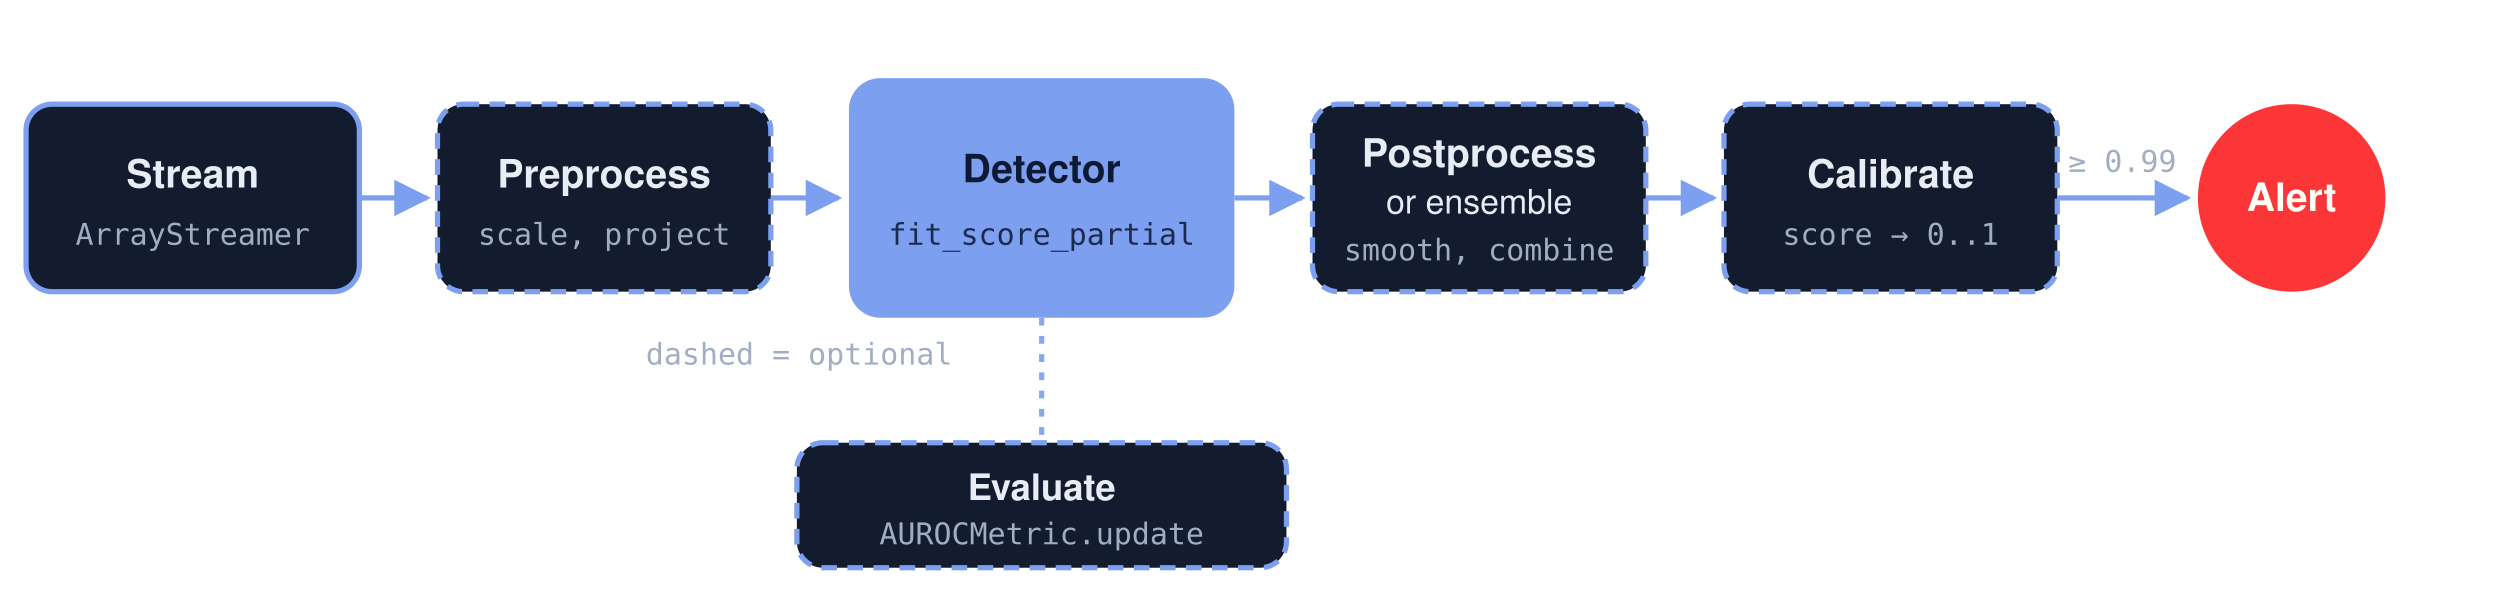
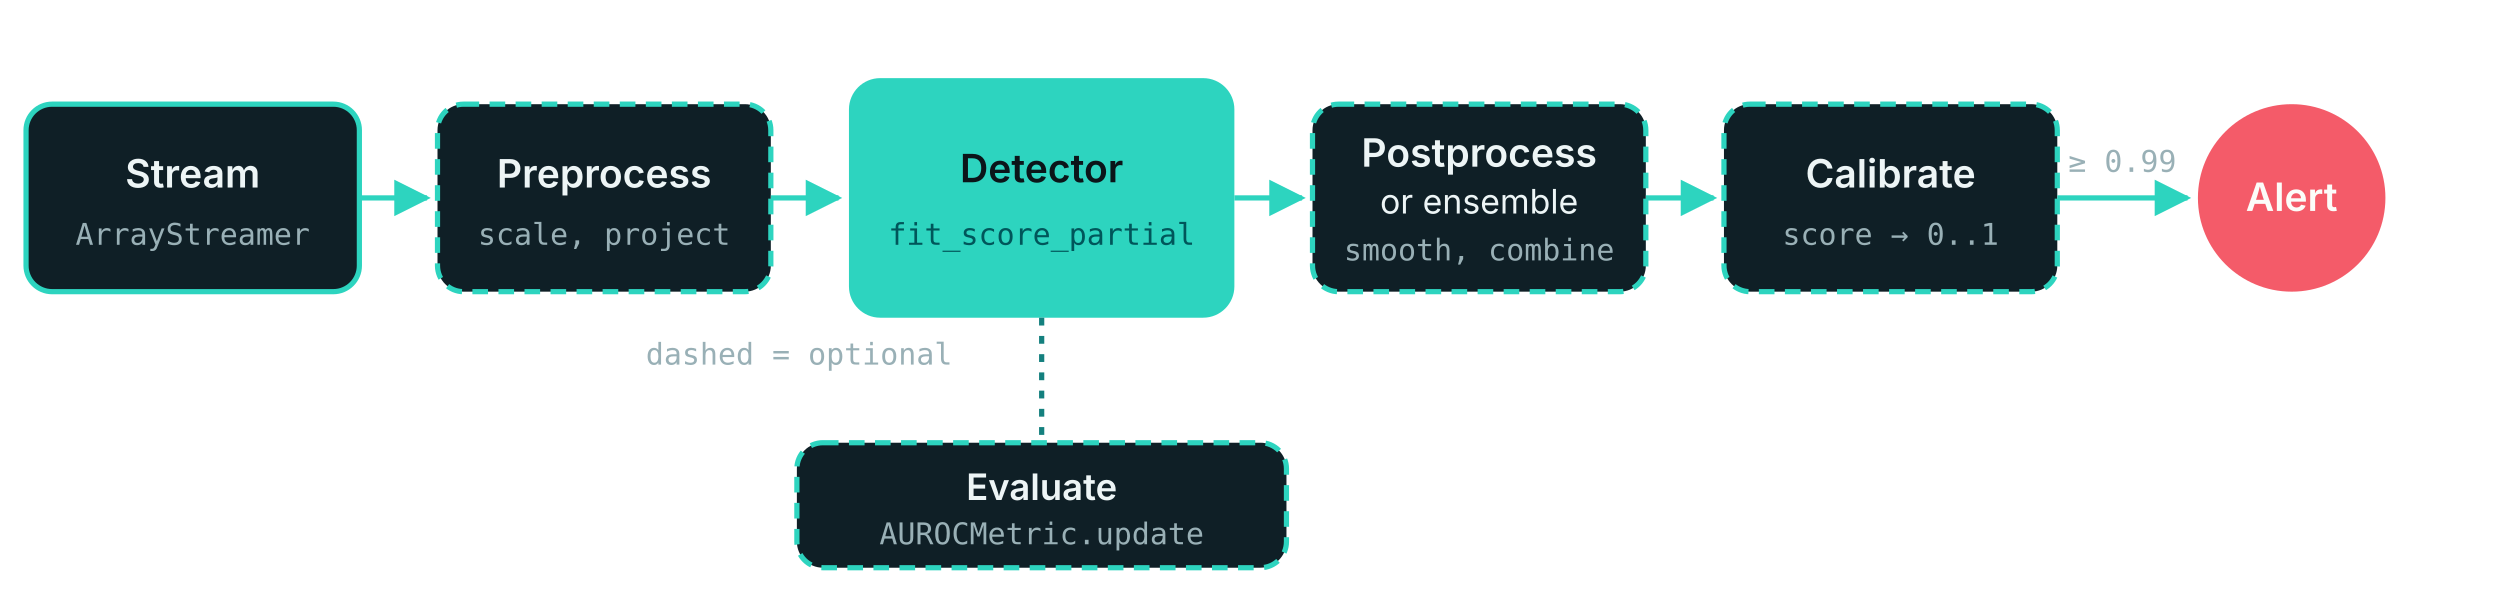
<svg xmlns="http://www.w3.org/2000/svg" viewBox="0 0 960 230" width="960" height="230" role="img" aria-labelledby="t d">
  <style>
- text{font-family:ui-sans-serif,system-ui,-apple-system,"Segoe UI",Helvetica,Arial,sans-serif;font-size:15px;font-weight:600;fill:#0e1a33;text-anchor:middle}
- .m{font-family:ui-monospace,SFMono-Regular,Menlo,Consolas,monospace;font-size:11.5px;font-weight:400;fill:#5a6478}
- .b{fill:#fffef7;stroke:#0741ad;stroke-width:2}
+ text{font-family:Inter,ui-sans-serif,system-ui,-apple-system,"Segoe UI",Helvetica,Arial,sans-serif;font-size:15px;font-weight:600;fill:#0d1b22;text-anchor:middle}
+ .m{font-family:"IBM Plex Mono",ui-monospace,SFMono-Regular,Menlo,Consolas,monospace;font-size:11.5px;font-weight:400;fill:#5b6f78}
+ .b{fill:#fcfcf9;stroke:#00757a;stroke-width:2}
.o{stroke-dasharray:6 4}
- .k{fill:#0741ad;stroke:none}
- .kt{fill:#fffef7}.km{fill:#dfe7fb}.h{fill:#0741ad}
- .a{stroke:#0741ad;stroke-width:2;fill:none}
- .r{fill:#fc3636}
- .e{stroke:#8aa8e6;stroke-width:2;fill:none;stroke-dasharray:3 4}
- text{fill:#e8ecf5}.m{fill:#a3adc2}.b{fill:#131c2e;stroke:#7c9ff0}.k{fill:#7c9ff0}.kt{fill:#0e1a33}.km{fill:#1c2b4d}.h{fill:#7c9ff0}.a{stroke:#7c9ff0}
+ .k{fill:#00757a;stroke:none}
+ .kt{fill:#fcfcf9}.km{fill:#d6efee}.h{fill:#00757a}
+ .a{stroke:#00757a;stroke-width:2;fill:none}
+ .r{fill:#e63946}
+ .e{stroke:#99d5d2;stroke-width:2;fill:none;stroke-dasharray:3 4}
+ text{fill:#edf5f6}.m{fill:#99b0b6}.b{fill:#0f1f26;stroke:#2dd4bf}.k{fill:#2dd4bf}.kt{fill:#0b1519}.km{fill:#00565a}.h{fill:#2dd4bf}.a{stroke:#2dd4bf}.r{fill:#f45b69}.e{stroke:#14807e}
</style>
  <defs>
    <marker id="h" viewBox="0 0 10 10" refX="9" refY="5" markerWidth="7" markerHeight="7" orient="auto">
      <path class="h" d="M0,0 L10,5 L0,10 z" />
    </marker>
  </defs>
  <g>
    <rect class="b" x="10" y="40" width="128" height="72" rx="10" />
    <text x="74" y="72">Stream</text>
    <text class="m" x="74" y="94">ArrayStreamer</text>
    <rect class="b o" x="168" y="40" width="128" height="72" rx="10" />
    <text x="232" y="72">Preprocess</text>
    <text class="m" x="232" y="94">scale, project</text>
    <rect class="k" x="326" y="30" width="148" height="92" rx="12" />
    <text class="kt" x="400" y="70">Detector</text>
    <text class="m km" x="400" y="94">fit_score_partial</text>
    <rect class="b o" x="504" y="40" width="128" height="72" rx="10" />
    <text x="568" y="64">Postprocess</text>
    <text x="568" y="82" style="font-size:13px;font-weight:400">or ensemble</text>
    <text class="m" x="568" y="100">smooth, combine</text>
    <rect class="b o" x="662" y="40" width="128" height="72" rx="10" />
    <text x="726" y="72">Calibrate</text>
    <text class="m" x="726" y="94">score → 0..1</text>
    <circle class="r" cx="880" cy="76" r="36" />
-     <text x="880" y="81" style="fill:#fffef7">Alert</text>
+     <text x="880" y="81" style="fill:#fcfcf9">Alert</text>
    <path class="a" d="M138,76 H164" marker-end="url(#h)" />
    <path class="a" d="M296,76 H322" marker-end="url(#h)" />
    <path class="a" d="M474,76 H500" marker-end="url(#h)" />
    <path class="a" d="M632,76 H658" marker-end="url(#h)" />
    <path class="a" d="M790,76 H840" marker-end="url(#h)" />
    <text class="m" x="815" y="66">≥ 0.99</text>
    <path class="e" d="M400,122 V170" />
    <rect class="b o" x="306" y="170" width="188" height="48" rx="10" />
    <text x="400" y="192" style="font-size:14px">Evaluate</text>
    <text class="m" x="400" y="209">AUROCMetric.update</text>
    <text class="m" x="248" y="140" style="text-anchor:start">dashed = optional</text>
  </g>
</svg>
